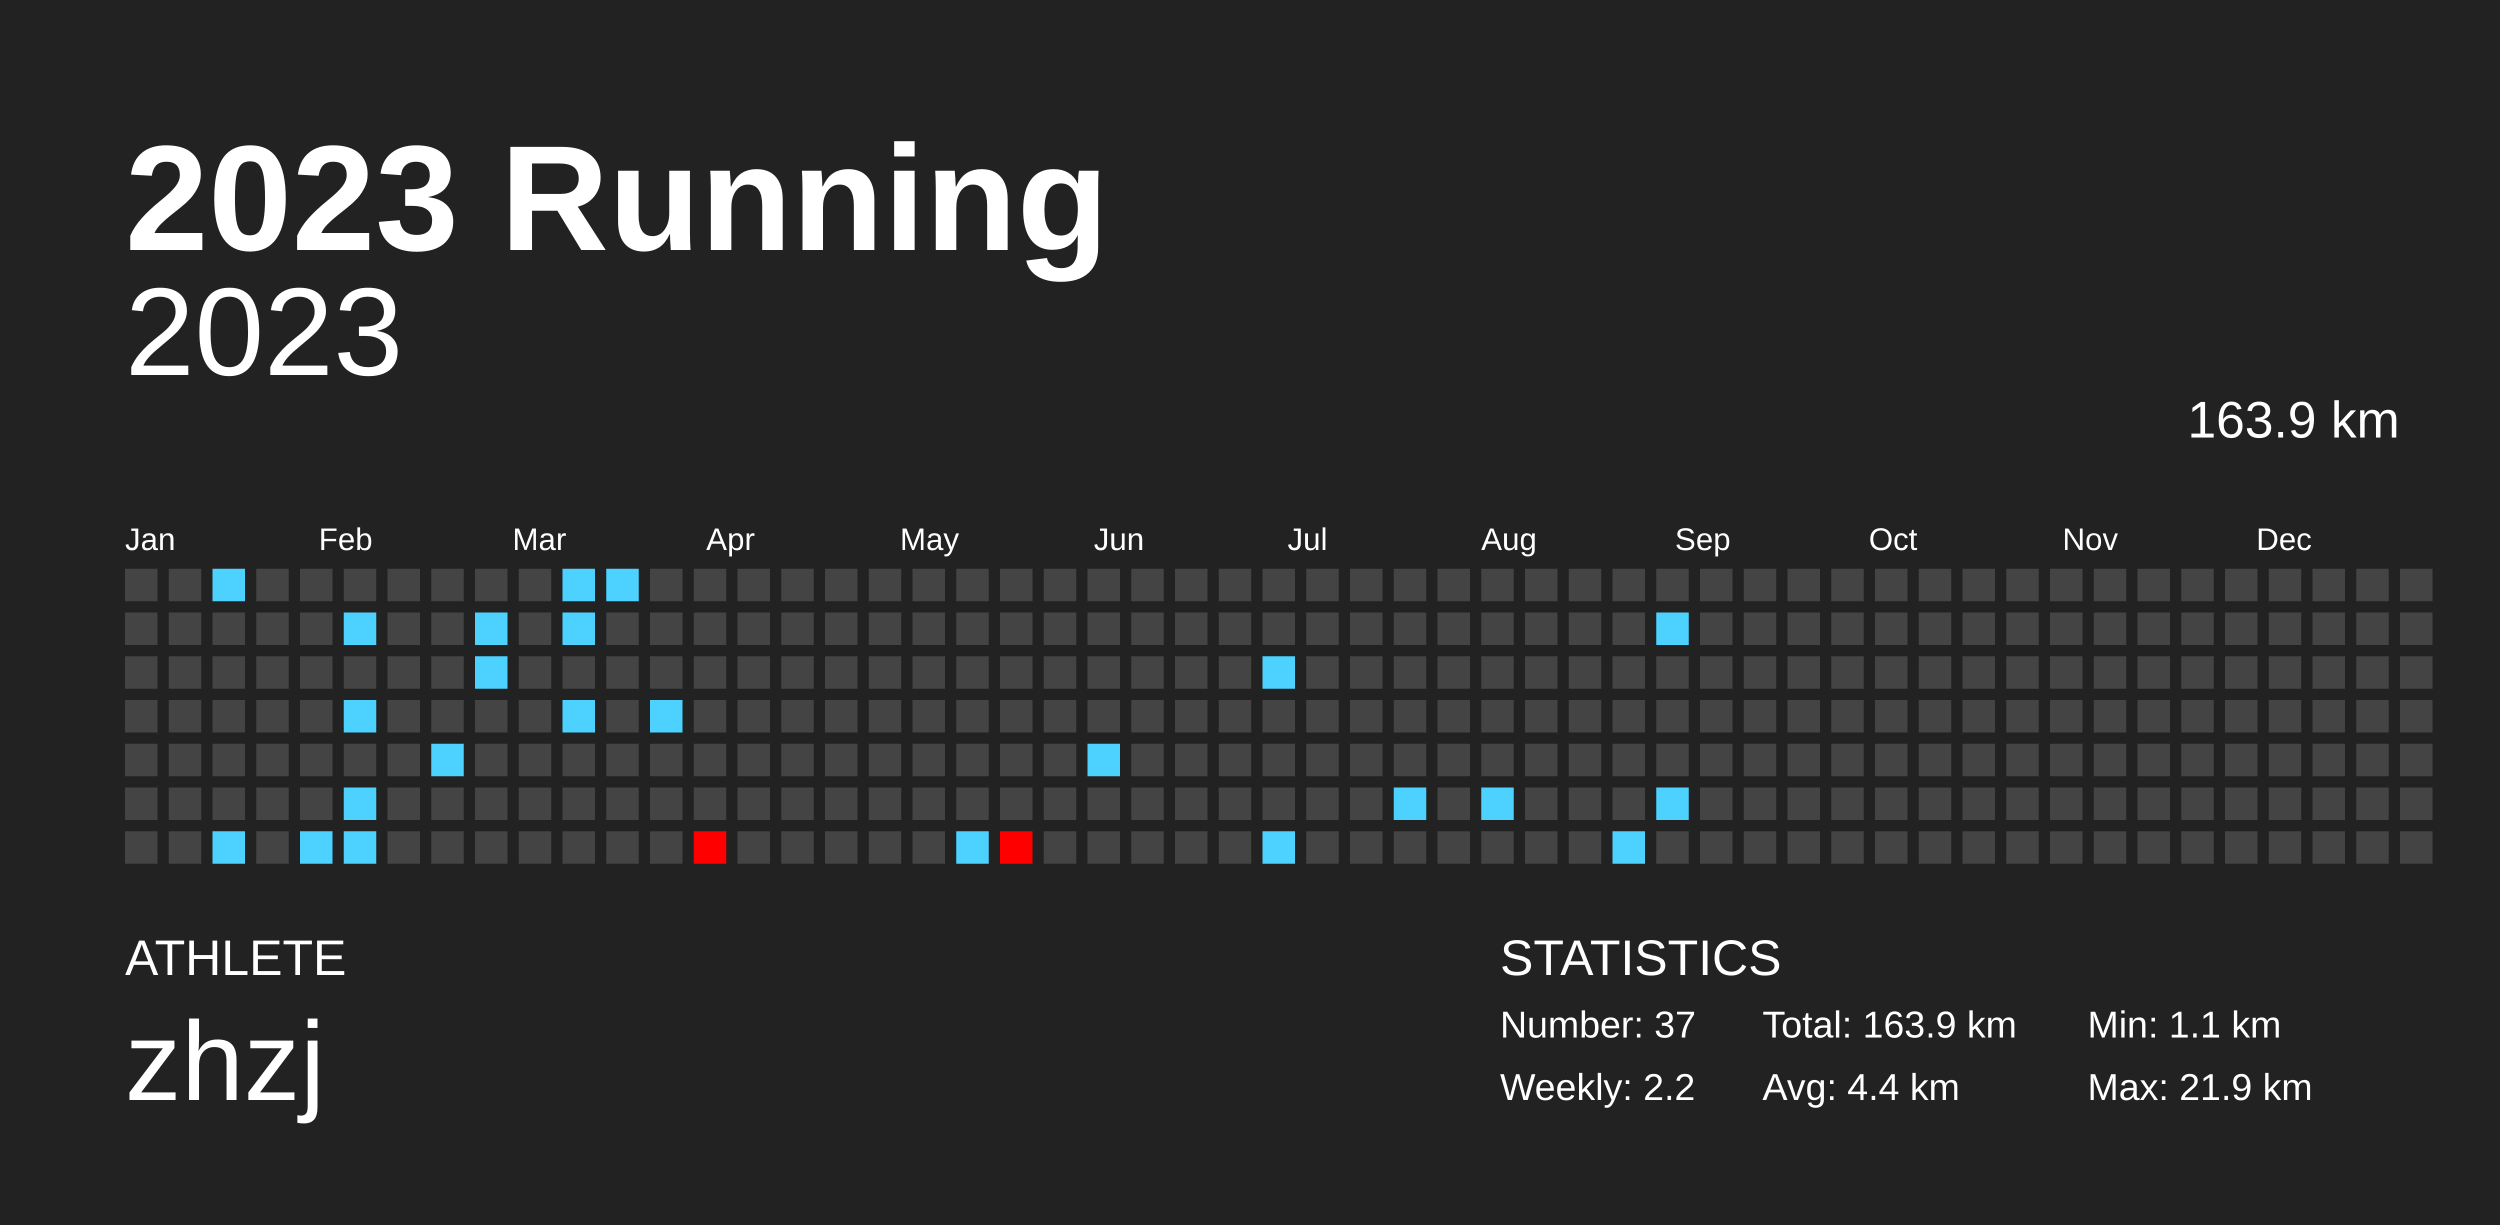
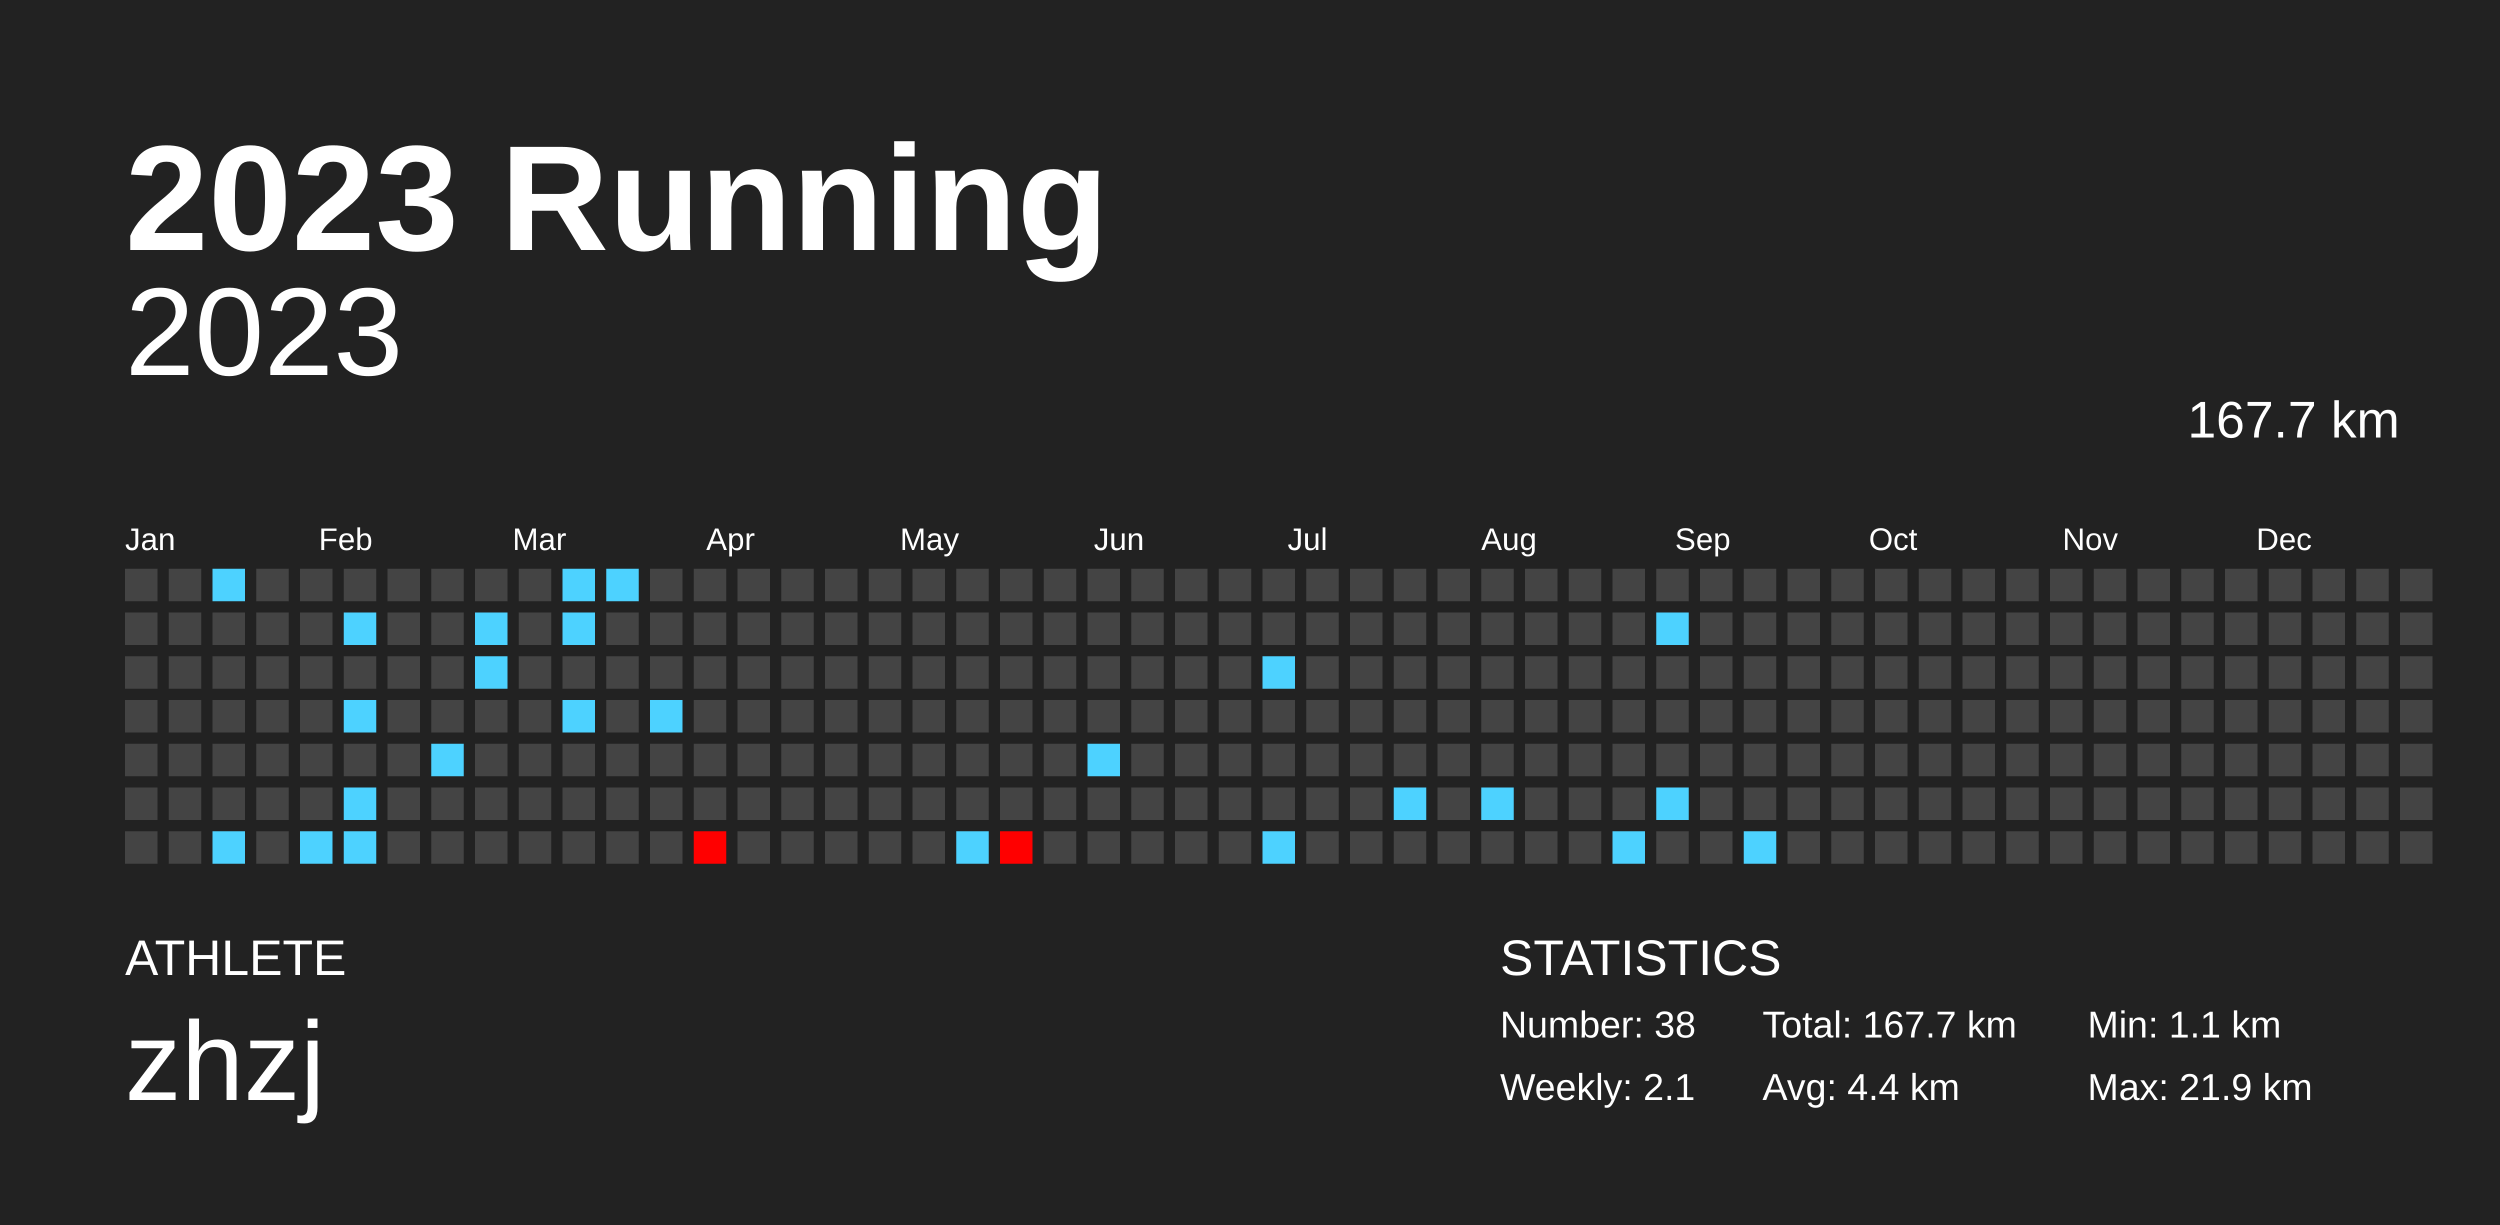
<svg xmlns="http://www.w3.org/2000/svg" baseProfile="full" height="98mm" version="1.1" viewBox="0,0,200,98" width="200mm">
  <defs />
  <rect fill="#222222" height="98" width="200" x="0" y="0" />
  <text fill="#FFFFFF" style="font-size:12px; font-family:Arial; font-weight:bold;" x="10" y="20">2023 Running</text>
  <text fill="#FFFFFF" style="font-size:4px; font-family:Arial" x="10" y="78">ATHLETE</text>
  <text fill="#FFFFFF" style="font-size:9px; font-family:Arial" x="10" y="88">zhzj</text>
  <text fill="#FFFFFF" style="font-size:4px; font-family:Arial" x="120" y="78">STATISTICS</text>
-   <text fill="#FFFFFF" style="font-size:3px; font-family:Arial" x="120" y="83">Number: 37</text>
-   <text fill="#FFFFFF" style="font-size:3px; font-family:Arial" x="120" y="88">Weekly: 2.2</text>
-   <text fill="#FFFFFF" style="font-size:3px; font-family:Arial" x="141" y="83">Total: 163.9 km</text>
+   <text fill="#FFFFFF" style="font-size:3px; font-family:Arial" x="120" y="83">Number: 38</text>
+   <text fill="#FFFFFF" style="font-size:3px; font-family:Arial" x="120" y="88">Weekly: 2.1</text>
+   <text fill="#FFFFFF" style="font-size:3px; font-family:Arial" x="141" y="83">Total: 167.7 km</text>
  <text fill="#FFFFFF" style="font-size:3px; font-family:Arial" x="141" y="88">Avg: 4.4 km</text>
  <text fill="#FFFFFF" style="font-size:3px; font-family:Arial" x="167" y="83">Min: 1.1 km</text>
  <text fill="#FFFFFF" style="font-size:3px; font-family:Arial" x="167" y="88">Max: 21.9 km</text>
  <text alignment-baseline="hanging" fill="#FFFFFF" style="font-size:10.0px; font-family:Arial;" x="10" y="30">2023</text>
-   <text alignment-baseline="hanging" fill="#FFFFFF" style="font-size:4.125px; font-family:Arial;" x="175" y="35">163.9 km</text>
+   <text alignment-baseline="hanging" fill="#FFFFFF" style="font-size:4.125px; font-family:Arial;" x="175" y="35">167.7 km</text>
  <text fill="#FFFFFF" style="font-size:2.5px; font-family:Arial" x="10.0" y="44">Jan</text>
  <text fill="#FFFFFF" style="font-size:2.5px; font-family:Arial" x="25.5" y="44">Feb</text>
  <text fill="#FFFFFF" style="font-size:2.5px; font-family:Arial" x="41.0" y="44">Mar</text>
  <text fill="#FFFFFF" style="font-size:2.5px; font-family:Arial" x="56.5" y="44">Apr</text>
  <text fill="#FFFFFF" style="font-size:2.5px; font-family:Arial" x="72.0" y="44">May</text>
  <text fill="#FFFFFF" style="font-size:2.5px; font-family:Arial" x="87.5" y="44">Jun</text>
  <text fill="#FFFFFF" style="font-size:2.5px; font-family:Arial" x="103.0" y="44">Jul</text>
  <text fill="#FFFFFF" style="font-size:2.5px; font-family:Arial" x="118.5" y="44">Aug</text>
  <text fill="#FFFFFF" style="font-size:2.5px; font-family:Arial" x="134.0" y="44">Sep</text>
  <text fill="#FFFFFF" style="font-size:2.5px; font-family:Arial" x="149.5" y="44">Oct</text>
  <text fill="#FFFFFF" style="font-size:2.5px; font-family:Arial" x="165.0" y="44">Nov</text>
  <text fill="#FFFFFF" style="font-size:2.5px; font-family:Arial" x="180.5" y="44">Dec</text>
  <rect fill="#444444" height="2.6" width="2.6" x="10.0" y="45.5" />
  <rect fill="#444444" height="2.6" width="2.6" x="10.0" y="49.0" />
  <rect fill="#444444" height="2.6" width="2.6" x="10.0" y="52.5" />
  <rect fill="#444444" height="2.6" width="2.6" x="10.0" y="56.0" />
  <rect fill="#444444" height="2.6" width="2.6" x="10.0" y="59.5" />
  <rect fill="#444444" height="2.6" width="2.6" x="10.0" y="63.0" />
  <rect fill="#444444" height="2.6" width="2.6" x="10.0" y="66.5" />
  <rect fill="#444444" height="2.6" width="2.6" x="13.5" y="45.5" />
  <rect fill="#444444" height="2.6" width="2.6" x="13.5" y="49.0" />
  <rect fill="#444444" height="2.6" width="2.6" x="13.5" y="52.5" />
  <rect fill="#444444" height="2.6" width="2.6" x="13.5" y="56.0" />
  <rect fill="#444444" height="2.6" width="2.6" x="13.5" y="59.5" />
  <rect fill="#444444" height="2.6" width="2.6" x="13.5" y="63.0" />
  <rect fill="#444444" height="2.6" width="2.6" x="13.5" y="66.5" />
  <rect fill="#4dd2ff" height="2.6" width="2.6" x="17.0" y="45.5" />
  <rect fill="#444444" height="2.6" width="2.6" x="17.0" y="49.0" />
  <rect fill="#444444" height="2.6" width="2.6" x="17.0" y="52.5" />
  <rect fill="#444444" height="2.6" width="2.6" x="17.0" y="56.0" />
  <rect fill="#444444" height="2.6" width="2.6" x="17.0" y="59.5" />
  <rect fill="#444444" height="2.6" width="2.6" x="17.0" y="63.0" />
  <rect fill="#4dd2ff" height="2.6" width="2.6" x="17.0" y="66.5" />
  <rect fill="#444444" height="2.6" width="2.6" x="20.5" y="45.5" />
  <rect fill="#444444" height="2.6" width="2.6" x="20.5" y="49.0" />
  <rect fill="#444444" height="2.6" width="2.6" x="20.5" y="52.5" />
  <rect fill="#444444" height="2.6" width="2.6" x="20.5" y="56.0" />
  <rect fill="#444444" height="2.6" width="2.6" x="20.5" y="59.5" />
  <rect fill="#444444" height="2.6" width="2.6" x="20.5" y="63.0" />
  <rect fill="#444444" height="2.6" width="2.6" x="20.5" y="66.5" />
  <rect fill="#444444" height="2.6" width="2.6" x="24.0" y="45.5" />
  <rect fill="#444444" height="2.6" width="2.6" x="24.0" y="49.0" />
  <rect fill="#444444" height="2.6" width="2.6" x="24.0" y="52.5" />
  <rect fill="#444444" height="2.6" width="2.6" x="24.0" y="56.0" />
  <rect fill="#444444" height="2.6" width="2.6" x="24.0" y="59.5" />
  <rect fill="#444444" height="2.6" width="2.6" x="24.0" y="63.0" />
  <rect fill="#4dd2ff" height="2.6" width="2.6" x="24.0" y="66.5" />
  <rect fill="#444444" height="2.6" width="2.6" x="27.5" y="45.5" />
  <rect fill="#4dd2ff" height="2.6" width="2.6" x="27.5" y="49.0" />
  <rect fill="#444444" height="2.6" width="2.6" x="27.5" y="52.5" />
  <rect fill="#4dd2ff" height="2.6" width="2.6" x="27.5" y="56.0" />
  <rect fill="#444444" height="2.6" width="2.6" x="27.5" y="59.5" />
  <rect fill="#4dd2ff" height="2.6" width="2.6" x="27.5" y="63.0" />
  <rect fill="#4dd2ff" height="2.6" width="2.6" x="27.5" y="66.5" />
  <rect fill="#444444" height="2.6" width="2.6" x="31.0" y="45.5" />
  <rect fill="#444444" height="2.6" width="2.6" x="31.0" y="49.0" />
  <rect fill="#444444" height="2.6" width="2.6" x="31.0" y="52.5" />
  <rect fill="#444444" height="2.6" width="2.6" x="31.0" y="56.0" />
  <rect fill="#444444" height="2.6" width="2.6" x="31.0" y="59.5" />
  <rect fill="#444444" height="2.6" width="2.6" x="31.0" y="63.0" />
  <rect fill="#444444" height="2.6" width="2.6" x="31.0" y="66.5" />
  <rect fill="#444444" height="2.6" width="2.6" x="34.5" y="45.5" />
  <rect fill="#444444" height="2.6" width="2.6" x="34.5" y="49.0" />
  <rect fill="#444444" height="2.6" width="2.6" x="34.5" y="52.5" />
  <rect fill="#444444" height="2.6" width="2.6" x="34.5" y="56.0" />
  <rect fill="#4dd2ff" height="2.6" width="2.6" x="34.5" y="59.5" />
  <rect fill="#444444" height="2.6" width="2.6" x="34.5" y="63.0" />
  <rect fill="#444444" height="2.6" width="2.6" x="34.5" y="66.5" />
  <rect fill="#444444" height="2.6" width="2.6" x="38.0" y="45.5" />
  <rect fill="#4dd2ff" height="2.6" width="2.6" x="38.0" y="49.0" />
  <rect fill="#4dd2ff" height="2.6" width="2.6" x="38.0" y="52.5" />
  <rect fill="#444444" height="2.6" width="2.6" x="38.0" y="56.0" />
  <rect fill="#444444" height="2.6" width="2.6" x="38.0" y="59.5" />
  <rect fill="#444444" height="2.6" width="2.6" x="38.0" y="63.0" />
  <rect fill="#444444" height="2.6" width="2.6" x="38.0" y="66.5" />
  <rect fill="#444444" height="2.6" width="2.6" x="41.5" y="45.5" />
  <rect fill="#444444" height="2.6" width="2.6" x="41.5" y="49.0" />
  <rect fill="#444444" height="2.6" width="2.6" x="41.5" y="52.5" />
  <rect fill="#444444" height="2.6" width="2.6" x="41.5" y="56.0" />
  <rect fill="#444444" height="2.6" width="2.6" x="41.5" y="59.5" />
  <rect fill="#444444" height="2.6" width="2.6" x="41.5" y="63.0" />
  <rect fill="#444444" height="2.6" width="2.6" x="41.5" y="66.5" />
  <rect fill="#4dd2ff" height="2.6" width="2.6" x="45.0" y="45.5" />
  <rect fill="#4dd2ff" height="2.6" width="2.6" x="45.0" y="49.0" />
  <rect fill="#444444" height="2.6" width="2.6" x="45.0" y="52.5" />
  <rect fill="#4dd2ff" height="2.6" width="2.6" x="45.0" y="56.0" />
  <rect fill="#444444" height="2.6" width="2.6" x="45.0" y="59.5" />
  <rect fill="#444444" height="2.6" width="2.6" x="45.0" y="63.0" />
  <rect fill="#444444" height="2.6" width="2.6" x="45.0" y="66.5" />
  <rect fill="#4dd2ff" height="2.6" width="2.6" x="48.5" y="45.5" />
  <rect fill="#444444" height="2.6" width="2.6" x="48.5" y="49.0" />
  <rect fill="#444444" height="2.6" width="2.6" x="48.5" y="52.5" />
  <rect fill="#444444" height="2.6" width="2.6" x="48.5" y="56.0" />
  <rect fill="#444444" height="2.6" width="2.6" x="48.5" y="59.5" />
  <rect fill="#444444" height="2.6" width="2.6" x="48.5" y="63.0" />
  <rect fill="#444444" height="2.6" width="2.6" x="48.5" y="66.5" />
  <rect fill="#444444" height="2.6" width="2.6" x="52.0" y="45.5" />
  <rect fill="#444444" height="2.6" width="2.6" x="52.0" y="49.0" />
  <rect fill="#444444" height="2.6" width="2.6" x="52.0" y="52.5" />
  <rect fill="#4dd2ff" height="2.6" width="2.6" x="52.0" y="56.0" />
  <rect fill="#444444" height="2.6" width="2.6" x="52.0" y="59.5" />
  <rect fill="#444444" height="2.6" width="2.6" x="52.0" y="63.0" />
  <rect fill="#444444" height="2.6" width="2.6" x="52.0" y="66.5" />
  <rect fill="#444444" height="2.6" width="2.6" x="55.5" y="45.5" />
  <rect fill="#444444" height="2.6" width="2.6" x="55.5" y="49.0" />
  <rect fill="#444444" height="2.6" width="2.6" x="55.5" y="52.5" />
  <rect fill="#444444" height="2.6" width="2.6" x="55.5" y="56.0" />
  <rect fill="#444444" height="2.6" width="2.6" x="55.5" y="59.5" />
  <rect fill="#444444" height="2.6" width="2.6" x="55.5" y="63.0" />
  <rect fill="red" height="2.6" width="2.6" x="55.5" y="66.5" />
  <rect fill="#444444" height="2.6" width="2.6" x="59.0" y="45.5" />
  <rect fill="#444444" height="2.6" width="2.6" x="59.0" y="49.0" />
  <rect fill="#444444" height="2.6" width="2.6" x="59.0" y="52.5" />
  <rect fill="#444444" height="2.6" width="2.6" x="59.0" y="56.0" />
  <rect fill="#444444" height="2.6" width="2.6" x="59.0" y="59.5" />
  <rect fill="#444444" height="2.6" width="2.6" x="59.0" y="63.0" />
  <rect fill="#444444" height="2.6" width="2.6" x="59.0" y="66.5" />
  <rect fill="#444444" height="2.6" width="2.6" x="62.5" y="45.5" />
  <rect fill="#444444" height="2.6" width="2.6" x="62.5" y="49.0" />
  <rect fill="#444444" height="2.6" width="2.6" x="62.5" y="52.5" />
  <rect fill="#444444" height="2.6" width="2.6" x="62.5" y="56.0" />
  <rect fill="#444444" height="2.6" width="2.6" x="62.5" y="59.5" />
  <rect fill="#444444" height="2.6" width="2.6" x="62.5" y="63.0" />
  <rect fill="#444444" height="2.6" width="2.6" x="62.5" y="66.5" />
  <rect fill="#444444" height="2.6" width="2.6" x="66.0" y="45.5" />
  <rect fill="#444444" height="2.6" width="2.6" x="66.0" y="49.0" />
  <rect fill="#444444" height="2.6" width="2.6" x="66.0" y="52.5" />
  <rect fill="#444444" height="2.6" width="2.6" x="66.0" y="56.0" />
  <rect fill="#444444" height="2.6" width="2.6" x="66.0" y="59.5" />
  <rect fill="#444444" height="2.6" width="2.6" x="66.0" y="63.0" />
  <rect fill="#444444" height="2.6" width="2.6" x="66.0" y="66.5" />
  <rect fill="#444444" height="2.6" width="2.6" x="69.5" y="45.5" />
  <rect fill="#444444" height="2.6" width="2.6" x="69.5" y="49.0" />
  <rect fill="#444444" height="2.6" width="2.6" x="69.5" y="52.5" />
  <rect fill="#444444" height="2.6" width="2.6" x="69.5" y="56.0" />
  <rect fill="#444444" height="2.6" width="2.6" x="69.5" y="59.5" />
  <rect fill="#444444" height="2.6" width="2.6" x="69.5" y="63.0" />
  <rect fill="#444444" height="2.6" width="2.6" x="69.5" y="66.5" />
  <rect fill="#444444" height="2.6" width="2.6" x="73.0" y="45.5" />
  <rect fill="#444444" height="2.6" width="2.6" x="73.0" y="49.0" />
  <rect fill="#444444" height="2.6" width="2.6" x="73.0" y="52.5" />
  <rect fill="#444444" height="2.6" width="2.6" x="73.0" y="56.0" />
  <rect fill="#444444" height="2.6" width="2.6" x="73.0" y="59.5" />
  <rect fill="#444444" height="2.6" width="2.6" x="73.0" y="63.0" />
  <rect fill="#444444" height="2.6" width="2.6" x="73.0" y="66.5" />
  <rect fill="#444444" height="2.6" width="2.6" x="76.5" y="45.5" />
  <rect fill="#444444" height="2.6" width="2.6" x="76.5" y="49.0" />
  <rect fill="#444444" height="2.6" width="2.6" x="76.5" y="52.5" />
  <rect fill="#444444" height="2.6" width="2.6" x="76.5" y="56.0" />
  <rect fill="#444444" height="2.6" width="2.6" x="76.5" y="59.5" />
  <rect fill="#444444" height="2.6" width="2.6" x="76.5" y="63.0" />
  <rect fill="#4dd2ff" height="2.6" width="2.6" x="76.5" y="66.5" />
  <rect fill="#444444" height="2.6" width="2.6" x="80.0" y="45.5" />
  <rect fill="#444444" height="2.6" width="2.6" x="80.0" y="49.0" />
  <rect fill="#444444" height="2.6" width="2.6" x="80.0" y="52.5" />
  <rect fill="#444444" height="2.6" width="2.6" x="80.0" y="56.0" />
  <rect fill="#444444" height="2.6" width="2.6" x="80.0" y="59.5" />
  <rect fill="#444444" height="2.6" width="2.6" x="80.0" y="63.0" />
  <rect fill="red" height="2.6" width="2.6" x="80.0" y="66.5" />
  <rect fill="#444444" height="2.6" width="2.6" x="83.5" y="45.5" />
  <rect fill="#444444" height="2.6" width="2.6" x="83.5" y="49.0" />
  <rect fill="#444444" height="2.6" width="2.6" x="83.5" y="52.5" />
  <rect fill="#444444" height="2.6" width="2.6" x="83.5" y="56.0" />
  <rect fill="#444444" height="2.6" width="2.6" x="83.5" y="59.5" />
  <rect fill="#444444" height="2.6" width="2.6" x="83.5" y="63.0" />
  <rect fill="#444444" height="2.6" width="2.6" x="83.5" y="66.5" />
  <rect fill="#444444" height="2.6" width="2.6" x="87.0" y="45.5" />
  <rect fill="#444444" height="2.6" width="2.6" x="87.0" y="49.0" />
  <rect fill="#444444" height="2.6" width="2.6" x="87.0" y="52.5" />
  <rect fill="#444444" height="2.6" width="2.6" x="87.0" y="56.0" />
  <rect fill="#4dd2ff" height="2.6" width="2.6" x="87.0" y="59.5" />
  <rect fill="#444444" height="2.6" width="2.6" x="87.0" y="63.0" />
  <rect fill="#444444" height="2.6" width="2.6" x="87.0" y="66.5" />
  <rect fill="#444444" height="2.6" width="2.6" x="90.5" y="45.5" />
  <rect fill="#444444" height="2.6" width="2.6" x="90.5" y="49.0" />
  <rect fill="#444444" height="2.6" width="2.6" x="90.5" y="52.5" />
  <rect fill="#444444" height="2.6" width="2.6" x="90.5" y="56.0" />
  <rect fill="#444444" height="2.6" width="2.6" x="90.5" y="59.5" />
  <rect fill="#444444" height="2.6" width="2.6" x="90.5" y="63.0" />
  <rect fill="#444444" height="2.6" width="2.6" x="90.5" y="66.5" />
  <rect fill="#444444" height="2.6" width="2.6" x="94.0" y="45.5" />
  <rect fill="#444444" height="2.6" width="2.6" x="94.0" y="49.0" />
  <rect fill="#444444" height="2.6" width="2.6" x="94.0" y="52.5" />
  <rect fill="#444444" height="2.6" width="2.6" x="94.0" y="56.0" />
  <rect fill="#444444" height="2.6" width="2.6" x="94.0" y="59.5" />
  <rect fill="#444444" height="2.6" width="2.6" x="94.0" y="63.0" />
  <rect fill="#444444" height="2.6" width="2.6" x="94.0" y="66.5" />
  <rect fill="#444444" height="2.6" width="2.6" x="97.5" y="45.5" />
  <rect fill="#444444" height="2.6" width="2.6" x="97.5" y="49.0" />
  <rect fill="#444444" height="2.6" width="2.6" x="97.5" y="52.5" />
  <rect fill="#444444" height="2.6" width="2.6" x="97.5" y="56.0" />
  <rect fill="#444444" height="2.6" width="2.6" x="97.5" y="59.5" />
  <rect fill="#444444" height="2.6" width="2.6" x="97.5" y="63.0" />
  <rect fill="#444444" height="2.6" width="2.6" x="97.5" y="66.5" />
  <rect fill="#444444" height="2.6" width="2.6" x="101.0" y="45.5" />
  <rect fill="#444444" height="2.6" width="2.6" x="101.0" y="49.0" />
  <rect fill="#4dd2ff" height="2.6" width="2.6" x="101.0" y="52.5" />
  <rect fill="#444444" height="2.6" width="2.6" x="101.0" y="56.0" />
  <rect fill="#444444" height="2.6" width="2.6" x="101.0" y="59.5" />
  <rect fill="#444444" height="2.6" width="2.6" x="101.0" y="63.0" />
  <rect fill="#4dd2ff" height="2.6" width="2.6" x="101.0" y="66.5" />
  <rect fill="#444444" height="2.6" width="2.6" x="104.5" y="45.5" />
  <rect fill="#444444" height="2.6" width="2.6" x="104.5" y="49.0" />
  <rect fill="#444444" height="2.6" width="2.6" x="104.5" y="52.5" />
  <rect fill="#444444" height="2.6" width="2.6" x="104.5" y="56.0" />
  <rect fill="#444444" height="2.6" width="2.6" x="104.5" y="59.5" />
  <rect fill="#444444" height="2.6" width="2.6" x="104.5" y="63.0" />
  <rect fill="#444444" height="2.6" width="2.6" x="104.5" y="66.5" />
  <rect fill="#444444" height="2.6" width="2.6" x="108.0" y="45.5" />
  <rect fill="#444444" height="2.6" width="2.6" x="108.0" y="49.0" />
  <rect fill="#444444" height="2.6" width="2.6" x="108.0" y="52.5" />
  <rect fill="#444444" height="2.6" width="2.6" x="108.0" y="56.0" />
  <rect fill="#444444" height="2.6" width="2.6" x="108.0" y="59.5" />
  <rect fill="#444444" height="2.6" width="2.6" x="108.0" y="63.0" />
  <rect fill="#444444" height="2.6" width="2.6" x="108.0" y="66.5" />
  <rect fill="#444444" height="2.6" width="2.6" x="111.5" y="45.5" />
  <rect fill="#444444" height="2.6" width="2.6" x="111.5" y="49.0" />
  <rect fill="#444444" height="2.6" width="2.6" x="111.5" y="52.5" />
  <rect fill="#444444" height="2.6" width="2.6" x="111.5" y="56.0" />
  <rect fill="#444444" height="2.6" width="2.6" x="111.5" y="59.5" />
  <rect fill="#4dd2ff" height="2.6" width="2.6" x="111.5" y="63.0" />
  <rect fill="#444444" height="2.6" width="2.6" x="111.5" y="66.5" />
  <rect fill="#444444" height="2.6" width="2.6" x="115.0" y="45.5" />
  <rect fill="#444444" height="2.6" width="2.6" x="115.0" y="49.0" />
  <rect fill="#444444" height="2.6" width="2.6" x="115.0" y="52.5" />
  <rect fill="#444444" height="2.6" width="2.6" x="115.0" y="56.0" />
  <rect fill="#444444" height="2.6" width="2.6" x="115.0" y="59.5" />
  <rect fill="#444444" height="2.6" width="2.6" x="115.0" y="63.0" />
  <rect fill="#444444" height="2.6" width="2.6" x="115.0" y="66.5" />
  <rect fill="#444444" height="2.6" width="2.6" x="118.5" y="45.5" />
  <rect fill="#444444" height="2.6" width="2.6" x="118.5" y="49.0" />
  <rect fill="#444444" height="2.6" width="2.6" x="118.5" y="52.5" />
  <rect fill="#444444" height="2.6" width="2.6" x="118.5" y="56.0" />
  <rect fill="#444444" height="2.6" width="2.6" x="118.5" y="59.5" />
  <rect fill="#4dd2ff" height="2.6" width="2.6" x="118.5" y="63.0" />
  <rect fill="#444444" height="2.6" width="2.6" x="118.5" y="66.5" />
  <rect fill="#444444" height="2.6" width="2.6" x="122.0" y="45.5" />
  <rect fill="#444444" height="2.6" width="2.6" x="122.0" y="49.0" />
  <rect fill="#444444" height="2.6" width="2.6" x="122.0" y="52.5" />
  <rect fill="#444444" height="2.6" width="2.6" x="122.0" y="56.0" />
  <rect fill="#444444" height="2.6" width="2.6" x="122.0" y="59.5" />
  <rect fill="#444444" height="2.6" width="2.6" x="122.0" y="63.0" />
  <rect fill="#444444" height="2.6" width="2.6" x="122.0" y="66.5" />
  <rect fill="#444444" height="2.6" width="2.6" x="125.5" y="45.5" />
  <rect fill="#444444" height="2.6" width="2.6" x="125.5" y="49.0" />
  <rect fill="#444444" height="2.6" width="2.6" x="125.5" y="52.5" />
  <rect fill="#444444" height="2.6" width="2.6" x="125.5" y="56.0" />
  <rect fill="#444444" height="2.6" width="2.6" x="125.5" y="59.5" />
  <rect fill="#444444" height="2.6" width="2.6" x="125.5" y="63.0" />
  <rect fill="#444444" height="2.6" width="2.6" x="125.5" y="66.5" />
  <rect fill="#444444" height="2.6" width="2.6" x="129.0" y="45.5" />
  <rect fill="#444444" height="2.6" width="2.6" x="129.0" y="49.0" />
  <rect fill="#444444" height="2.6" width="2.6" x="129.0" y="52.5" />
  <rect fill="#444444" height="2.6" width="2.6" x="129.0" y="56.0" />
  <rect fill="#444444" height="2.6" width="2.6" x="129.0" y="59.5" />
  <rect fill="#444444" height="2.6" width="2.6" x="129.0" y="63.0" />
  <rect fill="#4dd2ff" height="2.6" width="2.6" x="129.0" y="66.5" />
  <rect fill="#444444" height="2.6" width="2.6" x="132.5" y="45.5" />
  <rect fill="#4dd2ff" height="2.6" width="2.6" x="132.5" y="49.0" />
  <rect fill="#444444" height="2.6" width="2.6" x="132.5" y="52.5" />
  <rect fill="#444444" height="2.6" width="2.6" x="132.5" y="56.0" />
  <rect fill="#444444" height="2.6" width="2.6" x="132.5" y="59.5" />
  <rect fill="#4dd2ff" height="2.6" width="2.6" x="132.5" y="63.0" />
  <rect fill="#444444" height="2.6" width="2.6" x="132.5" y="66.5" />
  <rect fill="#444444" height="2.6" width="2.6" x="136.0" y="45.5" />
  <rect fill="#444444" height="2.6" width="2.6" x="136.0" y="49.0" />
  <rect fill="#444444" height="2.6" width="2.6" x="136.0" y="52.5" />
  <rect fill="#444444" height="2.6" width="2.6" x="136.0" y="56.0" />
  <rect fill="#444444" height="2.6" width="2.6" x="136.0" y="59.5" />
  <rect fill="#444444" height="2.6" width="2.6" x="136.0" y="63.0" />
  <rect fill="#444444" height="2.6" width="2.6" x="136.0" y="66.5" />
  <rect fill="#444444" height="2.6" width="2.6" x="139.5" y="45.5" />
  <rect fill="#444444" height="2.6" width="2.6" x="139.5" y="49.0" />
  <rect fill="#444444" height="2.6" width="2.6" x="139.5" y="52.5" />
  <rect fill="#444444" height="2.6" width="2.6" x="139.5" y="56.0" />
  <rect fill="#444444" height="2.6" width="2.6" x="139.5" y="59.5" />
  <rect fill="#444444" height="2.6" width="2.6" x="139.5" y="63.0" />
-   <rect fill="#444444" height="2.6" width="2.6" x="139.5" y="66.5" />
+   <rect fill="#4dd2ff" height="2.6" width="2.6" x="139.5" y="66.5" />
  <rect fill="#444444" height="2.6" width="2.6" x="143.0" y="45.5" />
  <rect fill="#444444" height="2.6" width="2.6" x="143.0" y="49.0" />
  <rect fill="#444444" height="2.6" width="2.6" x="143.0" y="52.5" />
  <rect fill="#444444" height="2.6" width="2.6" x="143.0" y="56.0" />
  <rect fill="#444444" height="2.6" width="2.6" x="143.0" y="59.5" />
  <rect fill="#444444" height="2.6" width="2.6" x="143.0" y="63.0" />
  <rect fill="#444444" height="2.6" width="2.6" x="143.0" y="66.5" />
  <rect fill="#444444" height="2.6" width="2.6" x="146.5" y="45.5" />
  <rect fill="#444444" height="2.6" width="2.6" x="146.5" y="49.0" />
  <rect fill="#444444" height="2.6" width="2.6" x="146.5" y="52.5" />
  <rect fill="#444444" height="2.6" width="2.6" x="146.5" y="56.0" />
  <rect fill="#444444" height="2.6" width="2.6" x="146.5" y="59.5" />
  <rect fill="#444444" height="2.6" width="2.6" x="146.5" y="63.0" />
  <rect fill="#444444" height="2.6" width="2.6" x="146.5" y="66.5" />
  <rect fill="#444444" height="2.6" width="2.6" x="150.0" y="45.5" />
  <rect fill="#444444" height="2.6" width="2.6" x="150.0" y="49.0" />
  <rect fill="#444444" height="2.6" width="2.6" x="150.0" y="52.5" />
  <rect fill="#444444" height="2.6" width="2.6" x="150.0" y="56.0" />
  <rect fill="#444444" height="2.6" width="2.6" x="150.0" y="59.5" />
  <rect fill="#444444" height="2.6" width="2.6" x="150.0" y="63.0" />
  <rect fill="#444444" height="2.6" width="2.6" x="150.0" y="66.5" />
  <rect fill="#444444" height="2.6" width="2.6" x="153.5" y="45.5" />
  <rect fill="#444444" height="2.6" width="2.6" x="153.5" y="49.0" />
  <rect fill="#444444" height="2.6" width="2.6" x="153.5" y="52.5" />
  <rect fill="#444444" height="2.6" width="2.6" x="153.5" y="56.0" />
  <rect fill="#444444" height="2.6" width="2.6" x="153.5" y="59.5" />
  <rect fill="#444444" height="2.6" width="2.6" x="153.5" y="63.0" />
  <rect fill="#444444" height="2.6" width="2.6" x="153.5" y="66.5" />
  <rect fill="#444444" height="2.6" width="2.6" x="157.0" y="45.5" />
  <rect fill="#444444" height="2.6" width="2.6" x="157.0" y="49.0" />
  <rect fill="#444444" height="2.6" width="2.6" x="157.0" y="52.5" />
  <rect fill="#444444" height="2.6" width="2.6" x="157.0" y="56.0" />
  <rect fill="#444444" height="2.6" width="2.6" x="157.0" y="59.5" />
  <rect fill="#444444" height="2.6" width="2.6" x="157.0" y="63.0" />
  <rect fill="#444444" height="2.6" width="2.6" x="157.0" y="66.5" />
  <rect fill="#444444" height="2.6" width="2.6" x="160.5" y="45.5" />
  <rect fill="#444444" height="2.6" width="2.6" x="160.5" y="49.0" />
  <rect fill="#444444" height="2.6" width="2.6" x="160.5" y="52.5" />
  <rect fill="#444444" height="2.6" width="2.6" x="160.5" y="56.0" />
  <rect fill="#444444" height="2.6" width="2.6" x="160.5" y="59.5" />
  <rect fill="#444444" height="2.6" width="2.6" x="160.5" y="63.0" />
  <rect fill="#444444" height="2.6" width="2.6" x="160.5" y="66.5" />
  <rect fill="#444444" height="2.6" width="2.6" x="164.0" y="45.5" />
  <rect fill="#444444" height="2.6" width="2.6" x="164.0" y="49.0" />
  <rect fill="#444444" height="2.6" width="2.6" x="164.0" y="52.5" />
  <rect fill="#444444" height="2.6" width="2.6" x="164.0" y="56.0" />
  <rect fill="#444444" height="2.6" width="2.6" x="164.0" y="59.5" />
  <rect fill="#444444" height="2.6" width="2.6" x="164.0" y="63.0" />
  <rect fill="#444444" height="2.6" width="2.6" x="164.0" y="66.5" />
  <rect fill="#444444" height="2.6" width="2.6" x="167.5" y="45.5" />
  <rect fill="#444444" height="2.6" width="2.6" x="167.5" y="49.0" />
  <rect fill="#444444" height="2.6" width="2.6" x="167.5" y="52.5" />
  <rect fill="#444444" height="2.6" width="2.6" x="167.5" y="56.0" />
  <rect fill="#444444" height="2.6" width="2.6" x="167.5" y="59.5" />
  <rect fill="#444444" height="2.6" width="2.6" x="167.5" y="63.0" />
  <rect fill="#444444" height="2.6" width="2.6" x="167.5" y="66.5" />
  <rect fill="#444444" height="2.6" width="2.6" x="171.0" y="45.5" />
  <rect fill="#444444" height="2.6" width="2.6" x="171.0" y="49.0" />
  <rect fill="#444444" height="2.6" width="2.6" x="171.0" y="52.5" />
  <rect fill="#444444" height="2.6" width="2.6" x="171.0" y="56.0" />
  <rect fill="#444444" height="2.6" width="2.6" x="171.0" y="59.5" />
  <rect fill="#444444" height="2.6" width="2.6" x="171.0" y="63.0" />
  <rect fill="#444444" height="2.6" width="2.6" x="171.0" y="66.5" />
  <rect fill="#444444" height="2.6" width="2.6" x="174.5" y="45.5" />
  <rect fill="#444444" height="2.6" width="2.6" x="174.5" y="49.0" />
  <rect fill="#444444" height="2.6" width="2.6" x="174.5" y="52.5" />
  <rect fill="#444444" height="2.6" width="2.6" x="174.5" y="56.0" />
  <rect fill="#444444" height="2.6" width="2.6" x="174.5" y="59.5" />
  <rect fill="#444444" height="2.6" width="2.6" x="174.5" y="63.0" />
  <rect fill="#444444" height="2.6" width="2.6" x="174.5" y="66.5" />
  <rect fill="#444444" height="2.6" width="2.6" x="178.0" y="45.5" />
  <rect fill="#444444" height="2.6" width="2.6" x="178.0" y="49.0" />
  <rect fill="#444444" height="2.6" width="2.6" x="178.0" y="52.5" />
  <rect fill="#444444" height="2.6" width="2.6" x="178.0" y="56.0" />
  <rect fill="#444444" height="2.6" width="2.6" x="178.0" y="59.5" />
  <rect fill="#444444" height="2.6" width="2.6" x="178.0" y="63.0" />
  <rect fill="#444444" height="2.6" width="2.6" x="178.0" y="66.5" />
  <rect fill="#444444" height="2.6" width="2.6" x="181.5" y="45.5" />
  <rect fill="#444444" height="2.6" width="2.6" x="181.5" y="49.0" />
  <rect fill="#444444" height="2.6" width="2.6" x="181.5" y="52.5" />
  <rect fill="#444444" height="2.6" width="2.6" x="181.5" y="56.0" />
  <rect fill="#444444" height="2.6" width="2.6" x="181.5" y="59.5" />
  <rect fill="#444444" height="2.6" width="2.6" x="181.5" y="63.0" />
  <rect fill="#444444" height="2.6" width="2.6" x="181.5" y="66.5" />
  <rect fill="#444444" height="2.6" width="2.6" x="185.0" y="45.5" />
  <rect fill="#444444" height="2.6" width="2.6" x="185.0" y="49.0" />
  <rect fill="#444444" height="2.6" width="2.6" x="185.0" y="52.5" />
  <rect fill="#444444" height="2.6" width="2.6" x="185.0" y="56.0" />
  <rect fill="#444444" height="2.6" width="2.6" x="185.0" y="59.5" />
  <rect fill="#444444" height="2.6" width="2.6" x="185.0" y="63.0" />
  <rect fill="#444444" height="2.6" width="2.6" x="185.0" y="66.5" />
  <rect fill="#444444" height="2.6" width="2.6" x="188.5" y="45.5" />
  <rect fill="#444444" height="2.6" width="2.6" x="188.5" y="49.0" />
  <rect fill="#444444" height="2.6" width="2.6" x="188.5" y="52.5" />
  <rect fill="#444444" height="2.6" width="2.6" x="188.5" y="56.0" />
  <rect fill="#444444" height="2.6" width="2.6" x="188.5" y="59.5" />
  <rect fill="#444444" height="2.6" width="2.6" x="188.5" y="63.0" />
  <rect fill="#444444" height="2.6" width="2.6" x="188.5" y="66.5" />
  <rect fill="#444444" height="2.6" width="2.6" x="192.0" y="45.5" />
  <rect fill="#444444" height="2.6" width="2.6" x="192.0" y="49.0" />
  <rect fill="#444444" height="2.6" width="2.6" x="192.0" y="52.5" />
  <rect fill="#444444" height="2.6" width="2.6" x="192.0" y="56.0" />
  <rect fill="#444444" height="2.6" width="2.6" x="192.0" y="59.5" />
  <rect fill="#444444" height="2.6" width="2.6" x="192.0" y="63.0" />
  <rect fill="#444444" height="2.6" width="2.6" x="192.0" y="66.5" />
</svg>
